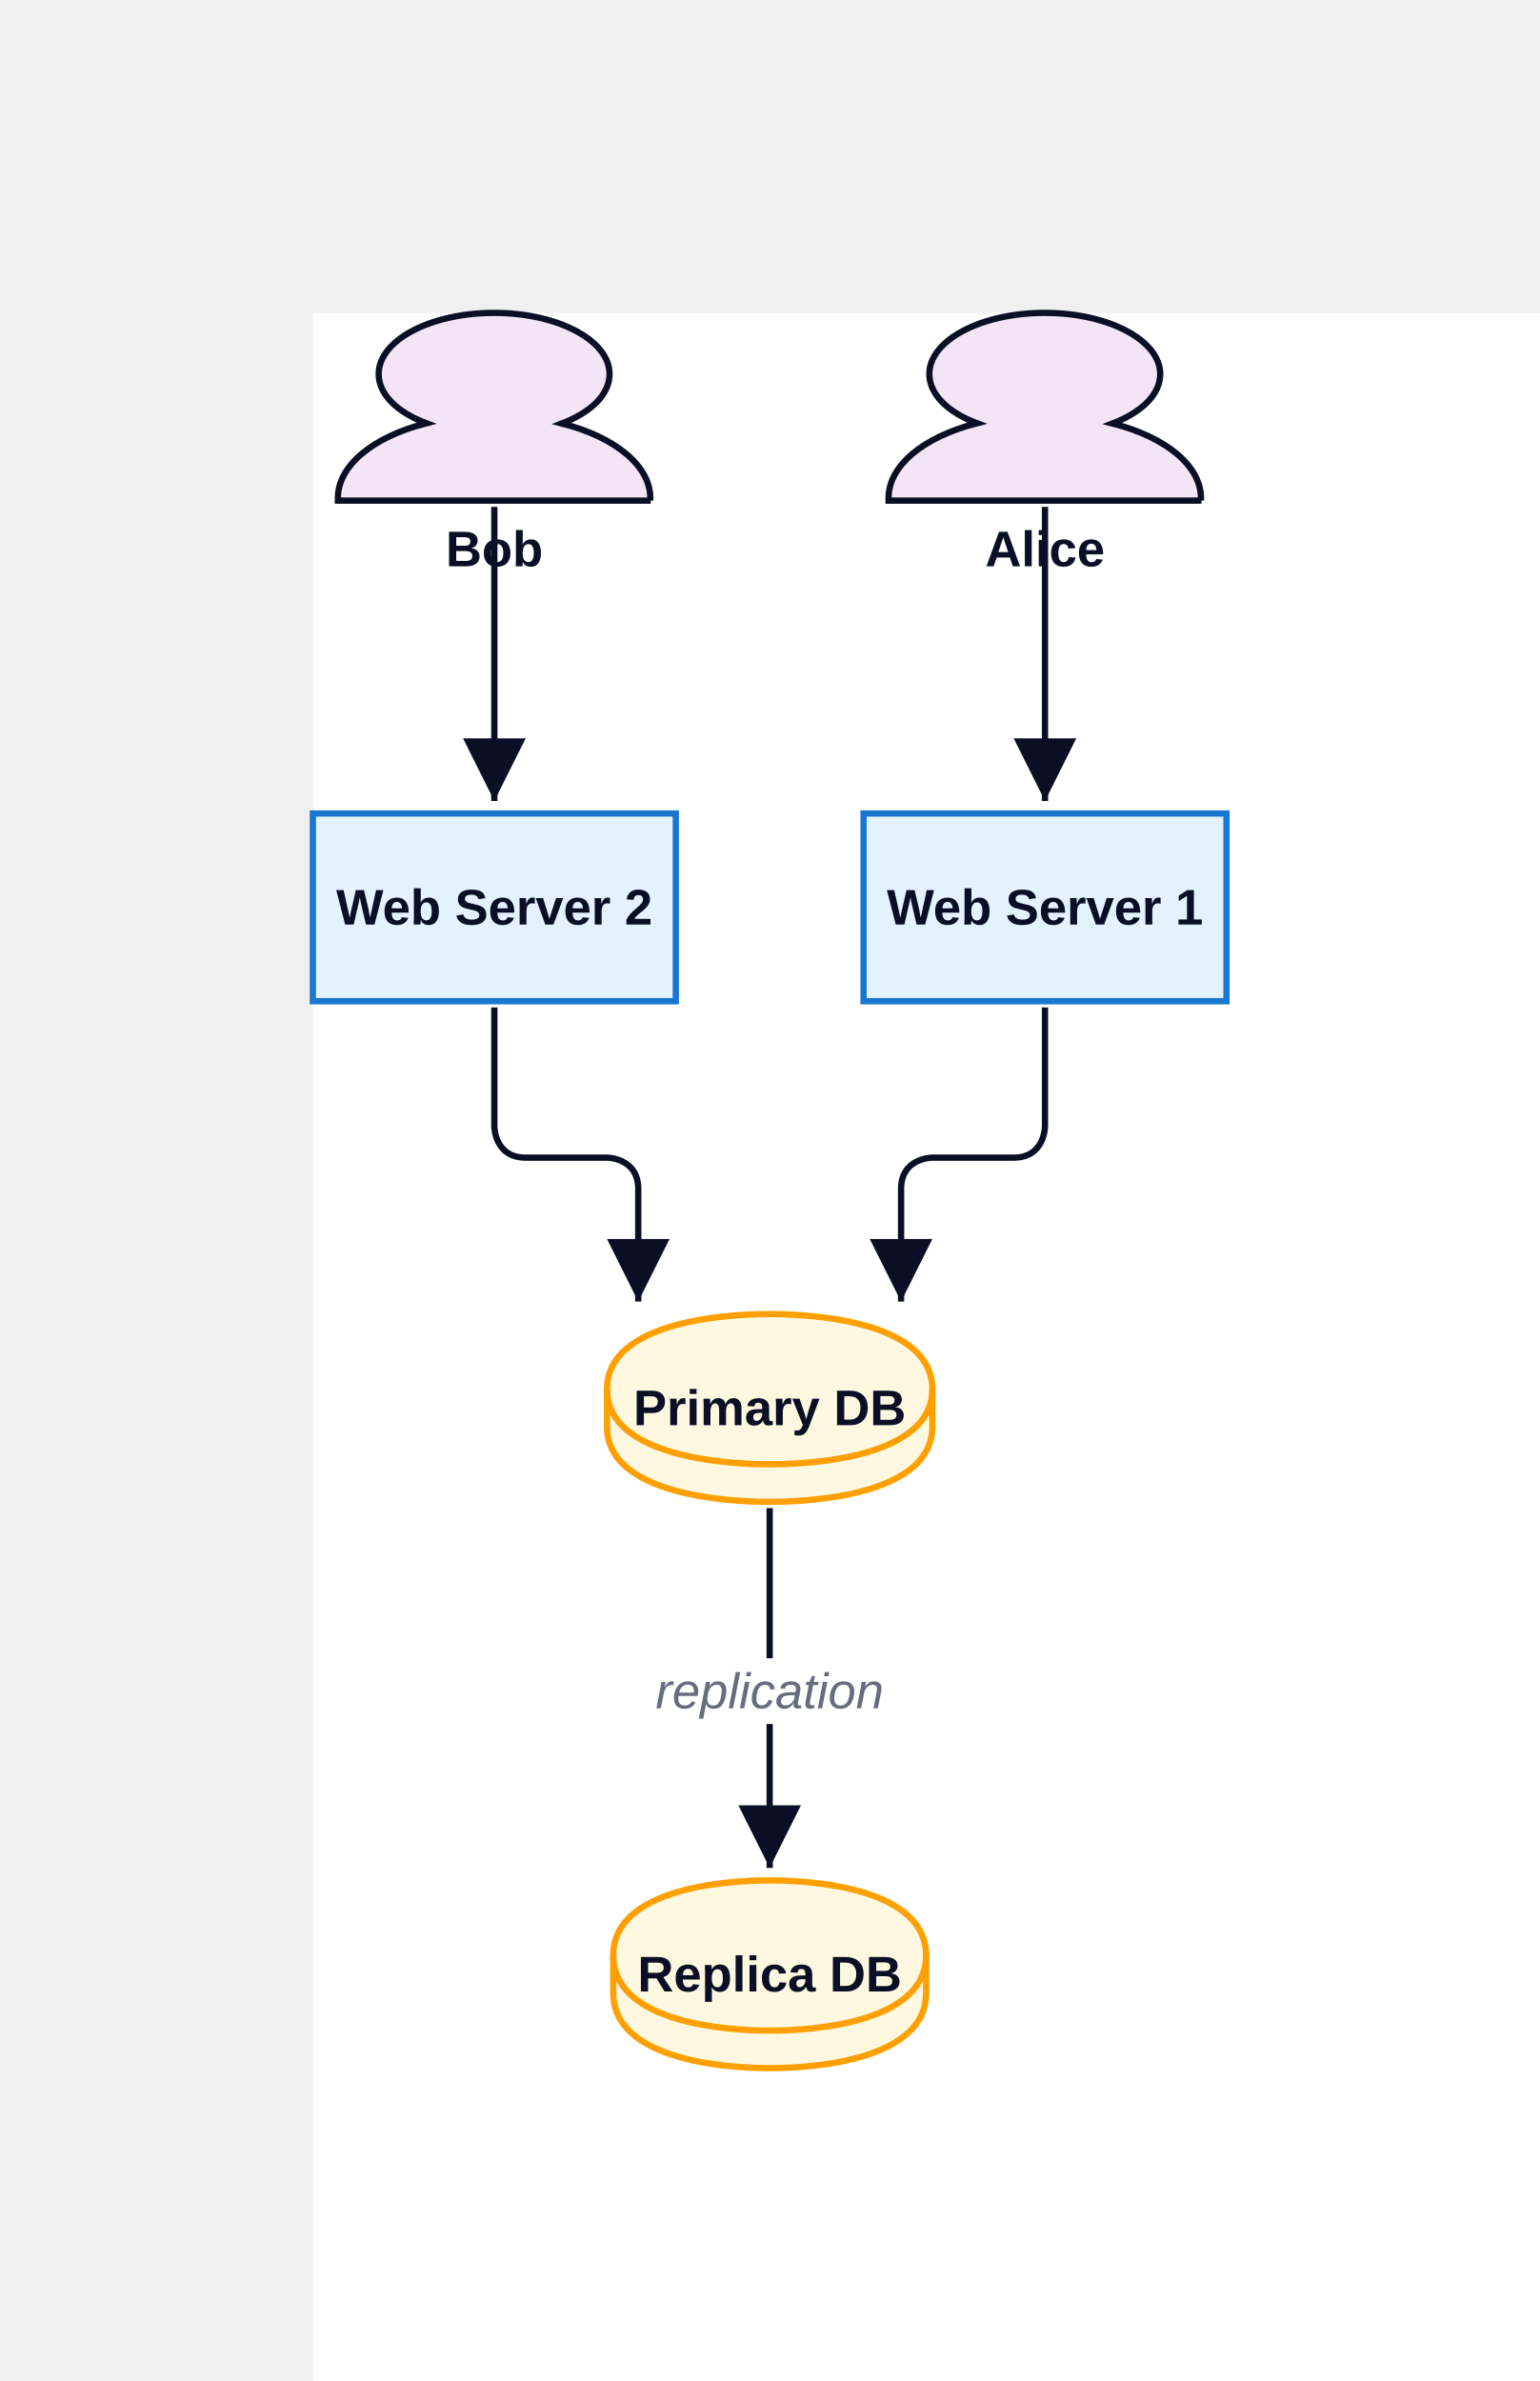
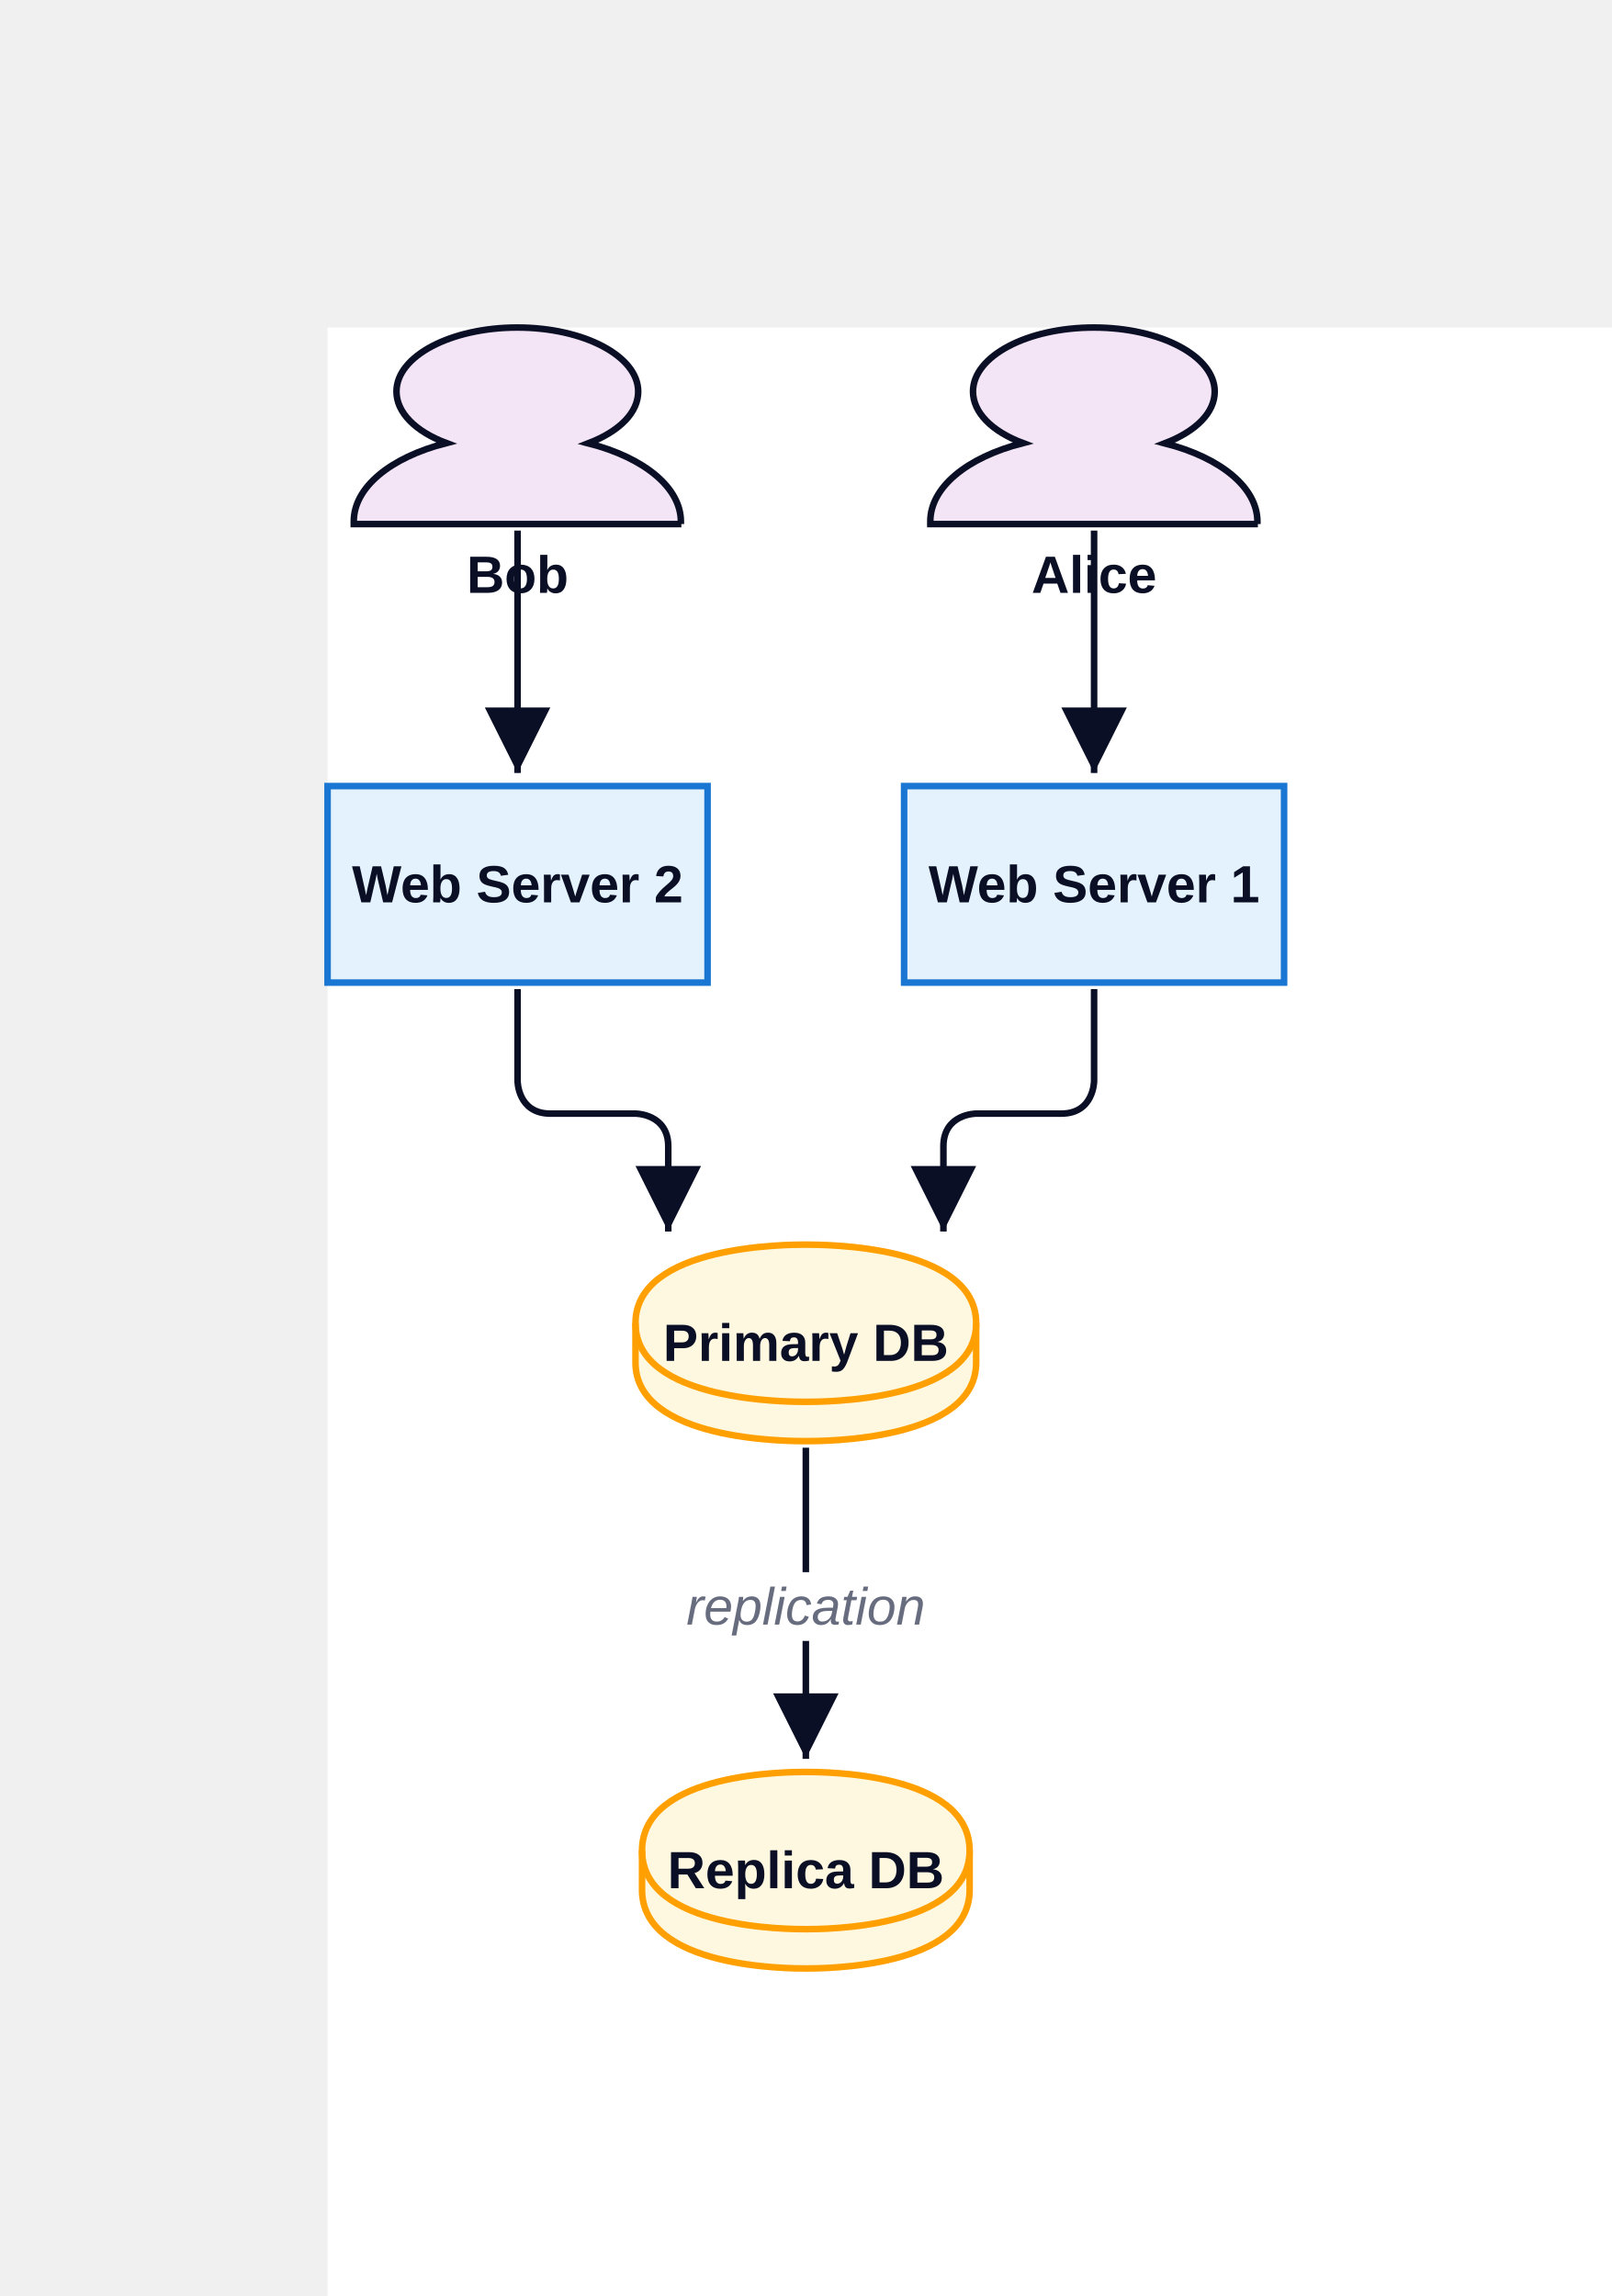
- <svg xmlns="http://www.w3.org/2000/svg" width="492" height="761" viewBox="-100 -100 492 761" data-d2-version="0.1.0">
+ <svg xmlns="http://www.w3.org/2000/svg" width="492" height="701" viewBox="-100 -100 492 701" data-d2-version="0.1.0">
  <defs>
    <marker id="arrow-triangle" markerWidth="10" markerHeight="10" refX="10" refY="5" orient="auto" markerUnits="strokeWidth">
      <path d="M0,0 L10,5 L0,10 Z" fill="#0A0F25" />
    </marker>
    <marker id="arrow-triangle-reverse" markerWidth="10" markerHeight="10" refX="0" refY="5" orient="auto" markerUnits="strokeWidth">
      <path d="M10,0 L0,5 L10,10 Z" fill="#0A0F25" />
    </marker>
    <marker id="arrow-diamond" markerWidth="10" markerHeight="10" refX="10" refY="5" orient="auto" markerUnits="strokeWidth">
      <path d="M0,5 L5,0 L10,5 L5,10 Z" fill="#0A0F25" />
    </marker>
    <marker id="arrow-diamond-reverse" markerWidth="10" markerHeight="10" refX="0" refY="5" orient="auto" markerUnits="strokeWidth">
      <path d="M0,5 L5,0 L10,5 L5,10 Z" fill="#0A0F25" />
    </marker>
    <marker id="arrow-circle" markerWidth="10" markerHeight="10" refX="6" refY="5" orient="auto" markerUnits="strokeWidth">
      <circle cx="5" cy="5" r="4" fill="#0A0F25" />
    </marker>
    <marker id="arrow-circle-reverse" markerWidth="10" markerHeight="10" refX="4" refY="5" orient="auto" markerUnits="strokeWidth">
      <circle cx="5" cy="5" r="4" fill="#0A0F25" />
    </marker>
    <marker id="arrow-cf-one" markerWidth="10" markerHeight="10" refX="10" refY="5" orient="auto" markerUnits="strokeWidth">
      <line x1="10" y1="0" x2="10" y2="10" stroke="#0A0F25" stroke-width="2" />
    </marker>
    <marker id="arrow-cf-one-reverse" markerWidth="10" markerHeight="10" refX="0" refY="5" orient="auto" markerUnits="strokeWidth">
      <line x1="0" y1="0" x2="0" y2="10" stroke="#0A0F25" stroke-width="2" />
    </marker>
    <marker id="arrow-cf-many" markerWidth="10" markerHeight="10" refX="10" refY="5" orient="auto" markerUnits="strokeWidth">
      <path d="M0,5 L10,0 M0,5 L10,5 M0,5 L10,10" stroke="#0A0F25" stroke-width="2" fill="none" />
    </marker>
    <marker id="arrow-cf-many-reverse" markerWidth="10" markerHeight="10" refX="0" refY="5" orient="auto" markerUnits="strokeWidth">
      <path d="M10,5 L0,0 M10,5 L0,5 M10,5 L0,10" stroke="#0A0F25" stroke-width="2" fill="none" />
    </marker>
    <marker id="arrow-cf-one-required" markerWidth="10" markerHeight="10" refX="10" refY="5" orient="auto" markerUnits="strokeWidth">
      <line x1="10" y1="0" x2="10" y2="10" stroke="#0A0F25" stroke-width="2" />
      <line x1="7" y1="0" x2="7" y2="10" stroke="#0A0F25" stroke-width="2" />
    </marker>
    <marker id="arrow-cf-one-required-reverse" markerWidth="10" markerHeight="10" refX="0" refY="5" orient="auto" markerUnits="strokeWidth">
      <line x1="0" y1="0" x2="0" y2="10" stroke="#0A0F25" stroke-width="2" />
      <line x1="3" y1="0" x2="3" y2="10" stroke="#0A0F25" stroke-width="2" />
    </marker>
    <marker id="arrow-cf-many-required" markerWidth="10" markerHeight="10" refX="10" refY="5" orient="auto" markerUnits="strokeWidth">
      <path d="M0,5 L10,0 M0,5 L10,5 M0,5 L10,10" stroke="#0A0F25" stroke-width="2" fill="none" />
      <line x1="3" y1="0" x2="3" y2="10" stroke="#0A0F25" stroke-width="2" />
    </marker>
    <marker id="arrow-cf-many-required-reverse" markerWidth="10" markerHeight="10" refX="0" refY="5" orient="auto" markerUnits="strokeWidth">
      <path d="M10,5 L0,0 M10,5 L0,5 M10,5 L0,10" stroke="#0A0F25" stroke-width="2" fill="none" />
      <line x1="7" y1="0" x2="7" y2="10" stroke="#0A0F25" stroke-width="2" />
    </marker>
    <marker id="arrow-cf-one-optional" markerWidth="10" markerHeight="10" refX="10" refY="5" orient="auto" markerUnits="strokeWidth">
      <line x1="10" y1="0" x2="10" y2="10" stroke="#0A0F25" stroke-width="2" />
      <circle cx="7" cy="5" r="2" stroke="#0A0F25" stroke-width="2" fill="white" />
    </marker>
    <marker id="arrow-cf-one-optional-reverse" markerWidth="10" markerHeight="10" refX="0" refY="5" orient="auto" markerUnits="strokeWidth">
      <line x1="0" y1="0" x2="0" y2="10" stroke="#0A0F25" stroke-width="2" />
      <circle cx="3" cy="5" r="2" stroke="#0A0F25" stroke-width="2" fill="white" />
    </marker>
    <marker id="arrow-cf-many-optional" markerWidth="10" markerHeight="10" refX="10" refY="5" orient="auto" markerUnits="strokeWidth">
      <path d="M0,5 L10,0 M0,5 L10,5 M0,5 L10,10" stroke="#0A0F25" stroke-width="2" fill="none" />
      <circle cx="3" cy="5" r="2" stroke="#0A0F25" stroke-width="2" fill="white" />
    </marker>
    <marker id="arrow-cf-many-optional-reverse" markerWidth="10" markerHeight="10" refX="0" refY="5" orient="auto" markerUnits="strokeWidth">
      <path d="M10,5 L0,0 M10,5 L0,5 M10,5 L0,10" stroke="#0A0F25" stroke-width="2" fill="none" />
      <circle cx="7" cy="5" r="2" stroke="#0A0F25" stroke-width="2" fill="white" />
    </marker>
    <marker id="arrow-line" markerWidth="10" markerHeight="10" refX="10" refY="5" orient="auto" markerUnits="strokeWidth">
      <line x1="10" y1="0" x2="10" y2="10" stroke="#0A0F25" stroke-width="2" />
    </marker>
    <marker id="arrow-line-reverse" markerWidth="10" markerHeight="10" refX="0" refY="5" orient="auto" markerUnits="strokeWidth">
      <line x1="0" y1="0" x2="0" y2="10" stroke="#0A0F25" stroke-width="2" />
    </marker>
    <marker id="arrow-open" markerWidth="10" markerHeight="10" refX="10" refY="5" orient="auto" markerUnits="strokeWidth">
      <path d="M0,0 L10,5 L0,10" stroke="#0A0F25" stroke-width="2" fill="none" />
    </marker>
    <marker id="arrow-open-reverse" markerWidth="10" markerHeight="10" refX="0" refY="5" orient="auto" markerUnits="strokeWidth">
      <path d="M10,0 L0,5 L10,10" stroke="#0A0F25" stroke-width="2" fill="none" />
    </marker>
    <marker id="arrow" markerWidth="10" markerHeight="10" refX="10" refY="5" orient="auto" markerUnits="strokeWidth">
      <path d="M0,0 L10,5 L0,10 Z" fill="#0A0F25" />
    </marker>
    <marker id="arrow-reverse" markerWidth="10" markerHeight="10" refX="0" refY="5" orient="auto" markerUnits="strokeWidth">
      <path d="M10,0 L0,5 L10,10 Z" fill="#0A0F25" />
    </marker>
  </defs>
  <rect width="100%" height="100%" fill="#FFFFFF" />
  <g id="base-layer">
-     <rect x="176" y="160" width="116" height="60" fill="#e3f2fd" stroke="#1976D2" stroke-width="2" rx="0" ry="0" />
-     <rect x="0" y="160" width="116" height="60" fill="#e3f2fd" stroke="#1976D2" stroke-width="2" rx="0" ry="0" />
-     <path d="M 94 344 C 94 320 140.8 320 146 320 C 151.2 320 198 320 198 344 L 198 356 C 198 380 151.2 380 146 380 C 140.8 380 94 380 94 356 L 94 344 Z" fill="#fff8e1" stroke="#FFA000" stroke-width="2" />
-     <ellipse cx="146" cy="344" rx="52" ry="24" fill="none" stroke="none" stroke-width="0" />
-     <path d="M 94 344 C 94 368 140.8 368 146 368 C 151.2 368 198 368 198 344" fill="none" stroke="#FFA000" stroke-width="2" />
-     <path d="M 96 525 C 96 501 141 501 146 501 C 151 501 196 501 196 525 L 196 537 C 196 561 151 561 146 561 C 141 561 96 561 96 537 L 96 525 Z" fill="#fff8e1" stroke="#FFA000" stroke-width="2" />
-     <ellipse cx="146" cy="525" rx="50" ry="24" fill="none" stroke="none" stroke-width="0" />
-     <path d="M 96 525 C 96 549 141 549 146 549 C 151 549 196 549 196 525" fill="none" stroke="#FFA000" stroke-width="2" />
+     <rect x="176" y="140" width="116" height="60" fill="#e3f2fd" stroke="#1976D2" stroke-width="2" rx="0" ry="0" />
+     <rect x="0" y="140" width="116" height="60" fill="#e3f2fd" stroke="#1976D2" stroke-width="2" rx="0" ry="0" />
+     <path d="M 94 304 C 94 280 140.8 280 146 280 C 151.2 280 198 280 198 304 L 198 316 C 198 340 151.2 340 146 340 C 140.8 340 94 340 94 316 L 94 304 Z" fill="#fff8e1" stroke="#FFA000" stroke-width="2" />
+     <ellipse cx="146" cy="304" rx="52" ry="24" fill="none" stroke="none" stroke-width="0" />
+     <path d="M 94 304 C 94 328 140.8 328 146 328 C 151.2 328 198 328 198 304" fill="none" stroke="#FFA000" stroke-width="2" />
+     <path d="M 96 465 C 96 441 141 441 146 441 C 151 441 196 441 196 465 L 196 477 C 196 501 151 501 146 501 C 141 501 96 501 96 477 L 96 465 Z" fill="#fff8e1" stroke="#FFA000" stroke-width="2" />
+     <ellipse cx="146" cy="465" rx="50" ry="24" fill="none" stroke="none" stroke-width="0" />
+     <path d="M 96 465 C 96 489 141 489 146 489 C 151 489 196 489 196 465" fill="none" stroke="#FFA000" stroke-width="2" />
    <path d="M 284 60 H 184 v -0.853 c 0 -10.233 10.981 -19.457 28.258 -23.876 C 202.741 31.705 197.031 25.891 197.031 19.535 C 197.031 8.76 213.575 0 233.927 0 c 20.351 0 36.896 8.76 36.896 19.535 c 0 6.357 -5.564 12.093 -15.227 15.814 c 17.277 4.419 28.258 13.643 28.258 23.876 v 0.775 Z" fill="#f3e5f5" stroke="#0A0F25" stroke-width="2" />
    <path d="M 108 60 H 8 v -0.853 c 0 -10.233 10.981 -19.457 28.258 -23.876 C 26.741 31.705 21.031 25.891 21.031 19.535 C 21.031 8.76 37.575 0 57.927 0 c 20.351 0 36.896 8.76 36.896 19.535 c 0 6.357 -5.564 12.093 -15.227 15.814 c 17.277 4.419 28.258 13.643 28.258 23.876 v 0.775 Z" fill="#f3e5f5" stroke="#0A0F25" stroke-width="2" />
-     <path d="M 234 62 C 234 99.6 234 118.4 234 156" fill="none" stroke="#0A0F25" stroke-width="2" marker-end="url(#arrow-triangle)" />
-     <path d="M 58 62 C 58 99.6 58 118.4 58 156" fill="none" stroke="#0A0F25" stroke-width="2" marker-end="url(#arrow-triangle)" />
-     <path d="M 234 222 C 234 237.2 234 244.8 234 260 C 234 260 234 270 224 270 C 213.6 270 208.4 270 198 270 C 198 270 188 270 188 280 C 188 294.4 188 301.6 188 316" fill="none" stroke="#0A0F25" stroke-width="2" marker-end="url(#arrow-triangle)" />
-     <path d="M 58 222 C 58 237.2 58 244.8 58 260 C 58 260 58 270 68 270 C 78.4 270 83.6 270 94 270 C 94 270 104 270 104 280 C 104 294.4 104 301.6 104 316" fill="none" stroke="#0A0F25" stroke-width="2" marker-end="url(#arrow-triangle)" />
-     <path d="M 146 382 C 146 428 146 451 146 497" fill="none" stroke="#0A0F25" stroke-width="2" marker-end="url(#arrow-triangle)" />
-     <rect x="110.5" y="430" width="71" height="21" fill="#FFFFFF" stroke="none" stroke-width="1" rx="3" ry="3" />
-     <text x="146" y="446" text-anchor="middle" dominant-baseline="alphabetic" font-family="Arial, sans-serif" font-size="16" style="fill: #676C7E; font-style: italic">replication</text>
-     <text x="234" y="195.5" text-anchor="middle" dominant-baseline="alphabetic" font-family="Arial, sans-serif" font-size="16" style="fill: #0A0F25; font-weight: 700">Web Server 1</text>
-     <text x="58" y="195.5" text-anchor="middle" dominant-baseline="alphabetic" font-family="Arial, sans-serif" font-size="16" style="fill: #0A0F25; font-weight: 700">Web Server 2</text>
-     <text x="146" y="355.5" text-anchor="middle" dominant-baseline="alphabetic" font-family="Arial, sans-serif" font-size="16" style="fill: #0A0F25; font-weight: 700">Primary DB</text>
-     <text x="146" y="536.5" text-anchor="middle" dominant-baseline="alphabetic" font-family="Arial, sans-serif" font-size="16" style="fill: #0A0F25; font-weight: 700">Replica DB</text>
+     <path d="M 234 62 C 234 91.6 234 106.4 234 136" fill="none" stroke="#0A0F25" stroke-width="2" marker-end="url(#arrow-triangle)" />
+     <path d="M 58 62 C 58 91.6 58 106.4 58 136" fill="none" stroke="#0A0F25" stroke-width="2" marker-end="url(#arrow-triangle)" />
+     <path d="M 234 202 C 234 213.2 234 218.8 234 230 C 234 230 234 240 224 240 C 213.6 240 208.4 240 198 240 C 198 240 188 240 188 250 C 188 260.4 188 265.6 188 276" fill="none" stroke="#0A0F25" stroke-width="2" marker-end="url(#arrow-triangle)" />
+     <path d="M 58 202 C 58 213.2 58 218.8 58 230 C 58 230 58 240 68 240 C 78.4 240 83.6 240 94 240 C 94 240 104 240 104 250 C 104 260.4 104 265.6 104 276" fill="none" stroke="#0A0F25" stroke-width="2" marker-end="url(#arrow-triangle)" />
+     <path d="M 146 342 C 146 380 146 399 146 437" fill="none" stroke="#0A0F25" stroke-width="2" marker-end="url(#arrow-triangle)" />
+     <rect x="110.5" y="380" width="71" height="21" fill="#FFFFFF" stroke="none" stroke-width="1" rx="3" ry="3" />
+     <text x="146" y="396" text-anchor="middle" dominant-baseline="alphabetic" font-family="Arial, sans-serif" font-size="16" style="fill: #676C7E; font-style: italic">replication</text>
+     <text x="234" y="175.5" text-anchor="middle" dominant-baseline="alphabetic" font-family="Arial, sans-serif" font-size="16" style="fill: #0A0F25; font-weight: 700">Web Server 1</text>
+     <text x="58" y="175.5" text-anchor="middle" dominant-baseline="alphabetic" font-family="Arial, sans-serif" font-size="16" style="fill: #0A0F25; font-weight: 700">Web Server 2</text>
+     <text x="146" y="315.5" text-anchor="middle" dominant-baseline="alphabetic" font-family="Arial, sans-serif" font-size="16" style="fill: #0A0F25; font-weight: 700">Primary DB</text>
+     <text x="146" y="476.5" text-anchor="middle" dominant-baseline="alphabetic" font-family="Arial, sans-serif" font-size="16" style="fill: #0A0F25; font-weight: 700">Replica DB</text>
    <text x="234" y="81" text-anchor="middle" dominant-baseline="alphabetic" font-family="Arial, sans-serif" font-size="16" style="fill: #0A0F25; font-weight: 700">Alice</text>
    <text x="58" y="81" text-anchor="middle" dominant-baseline="alphabetic" font-family="Arial, sans-serif" font-size="16" style="fill: #0A0F25; font-weight: 700">Bob</text>
  </g>
</svg>
